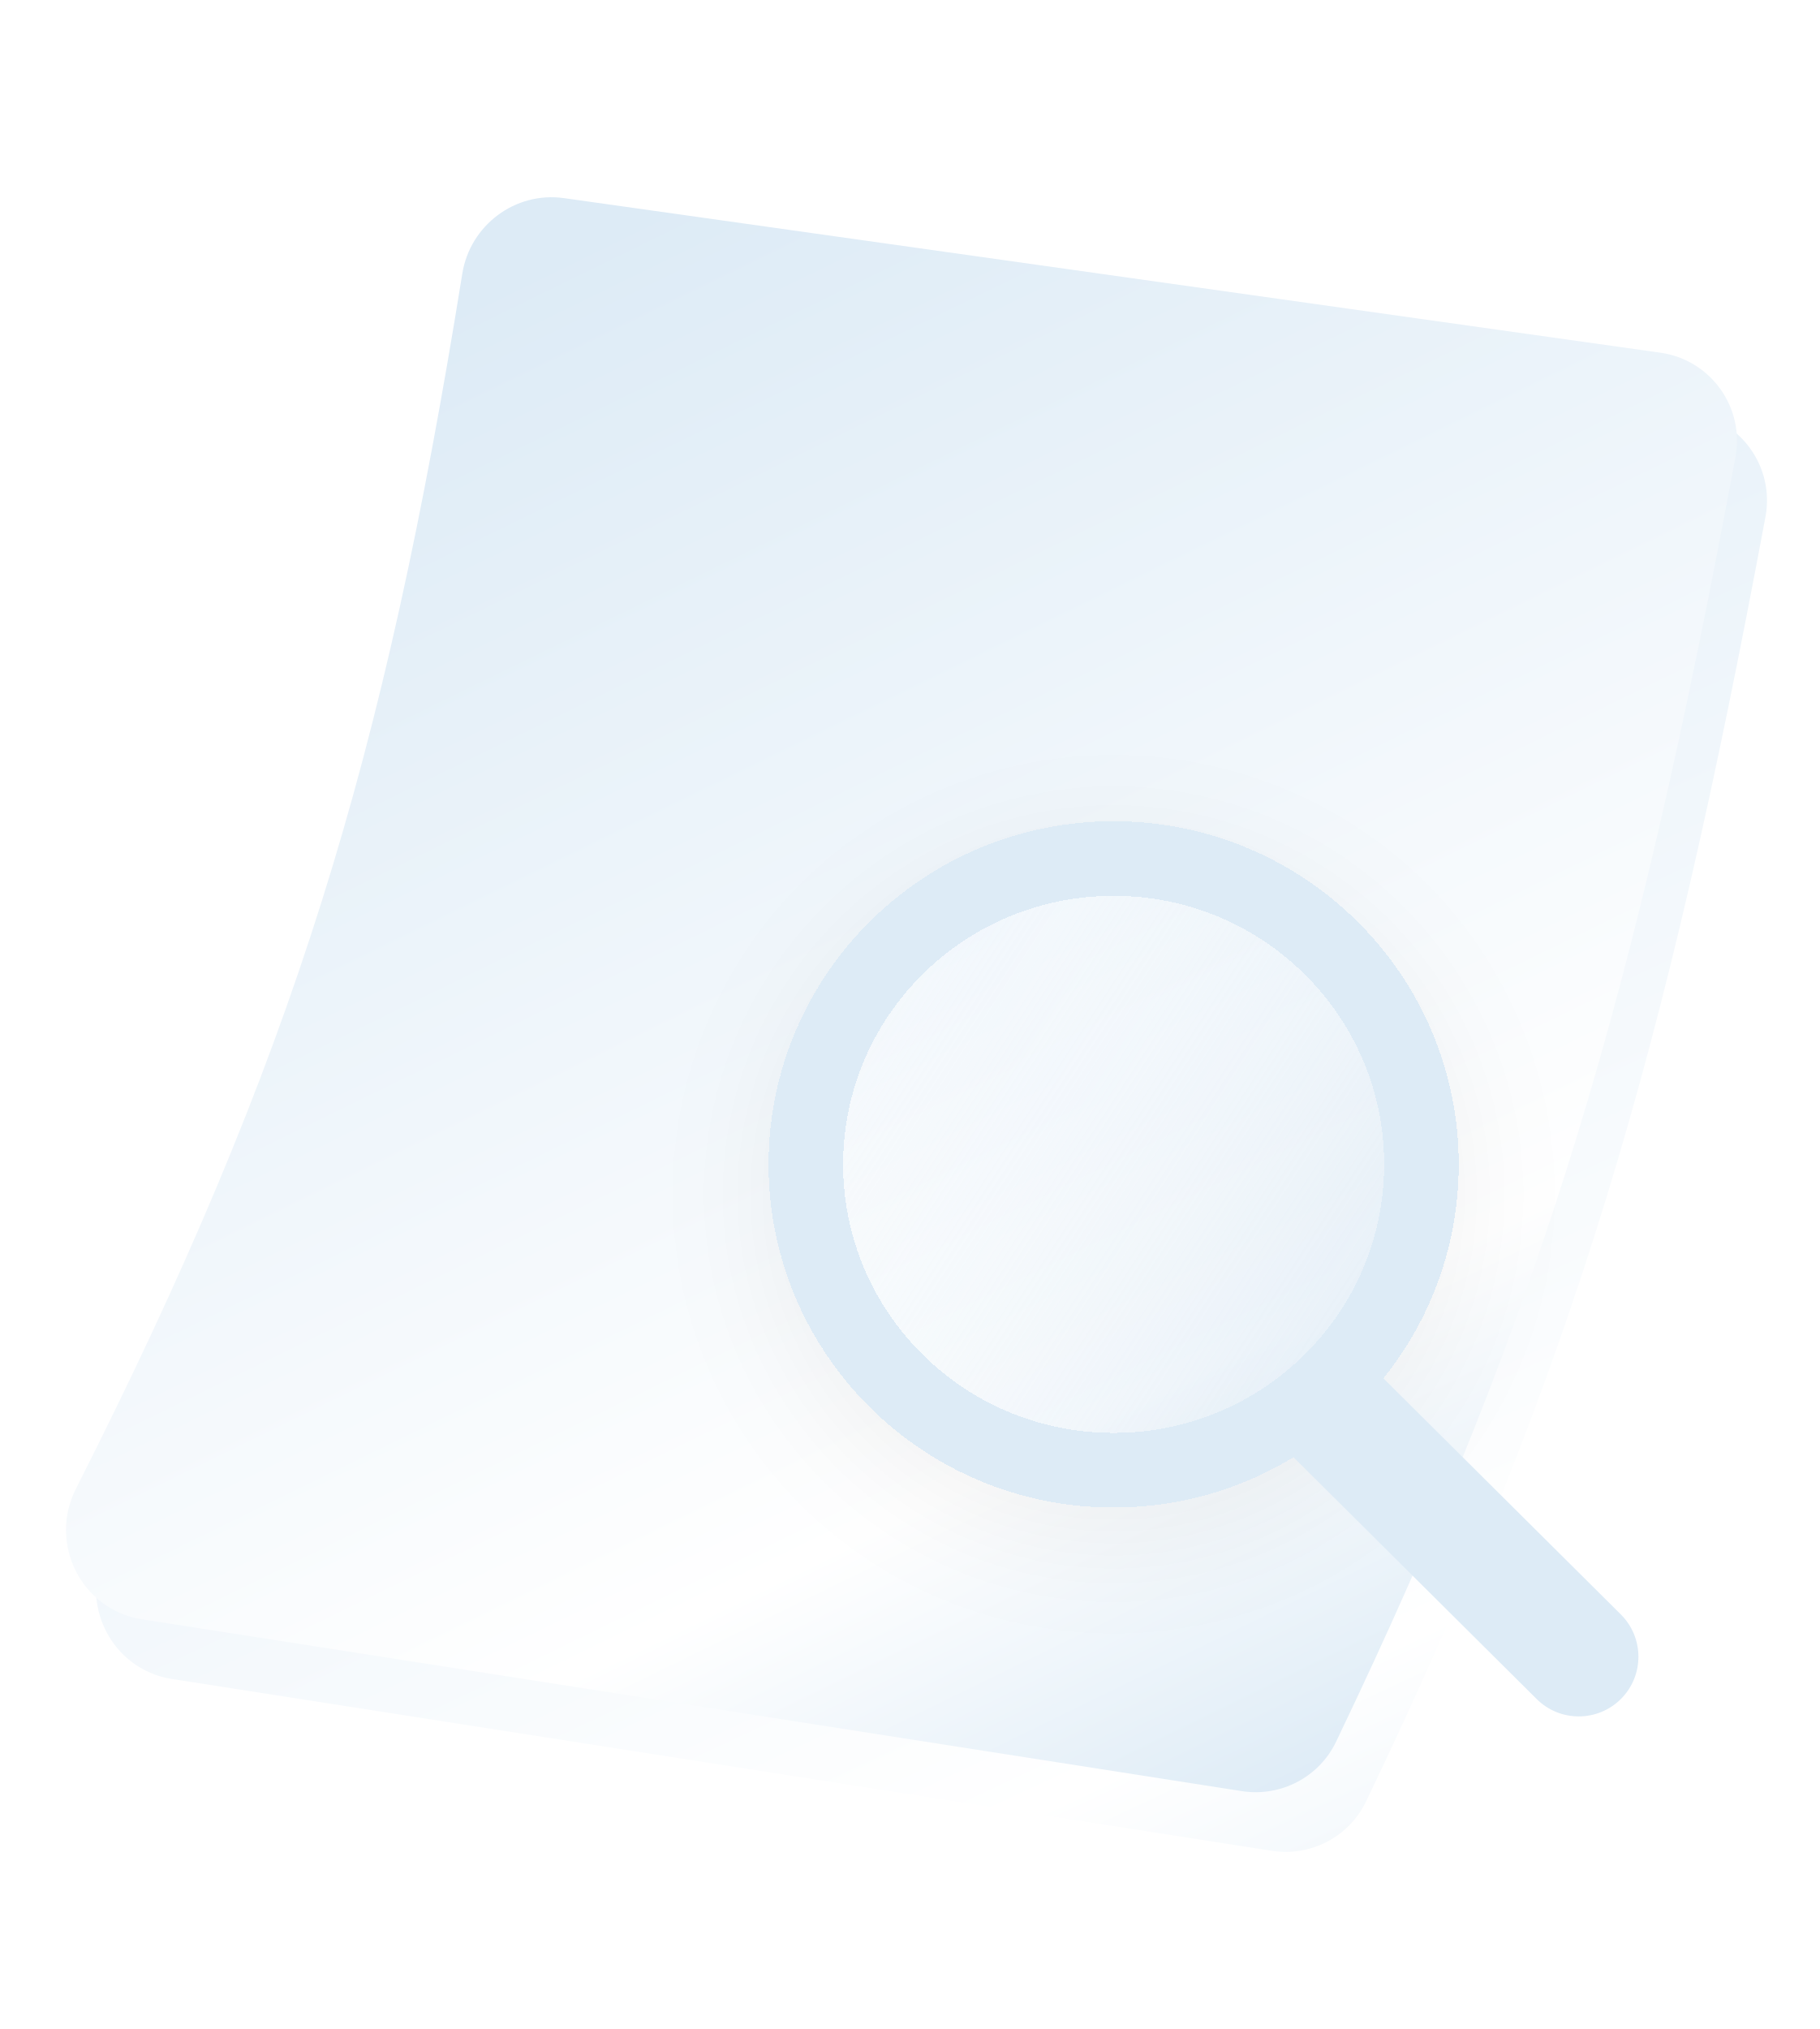
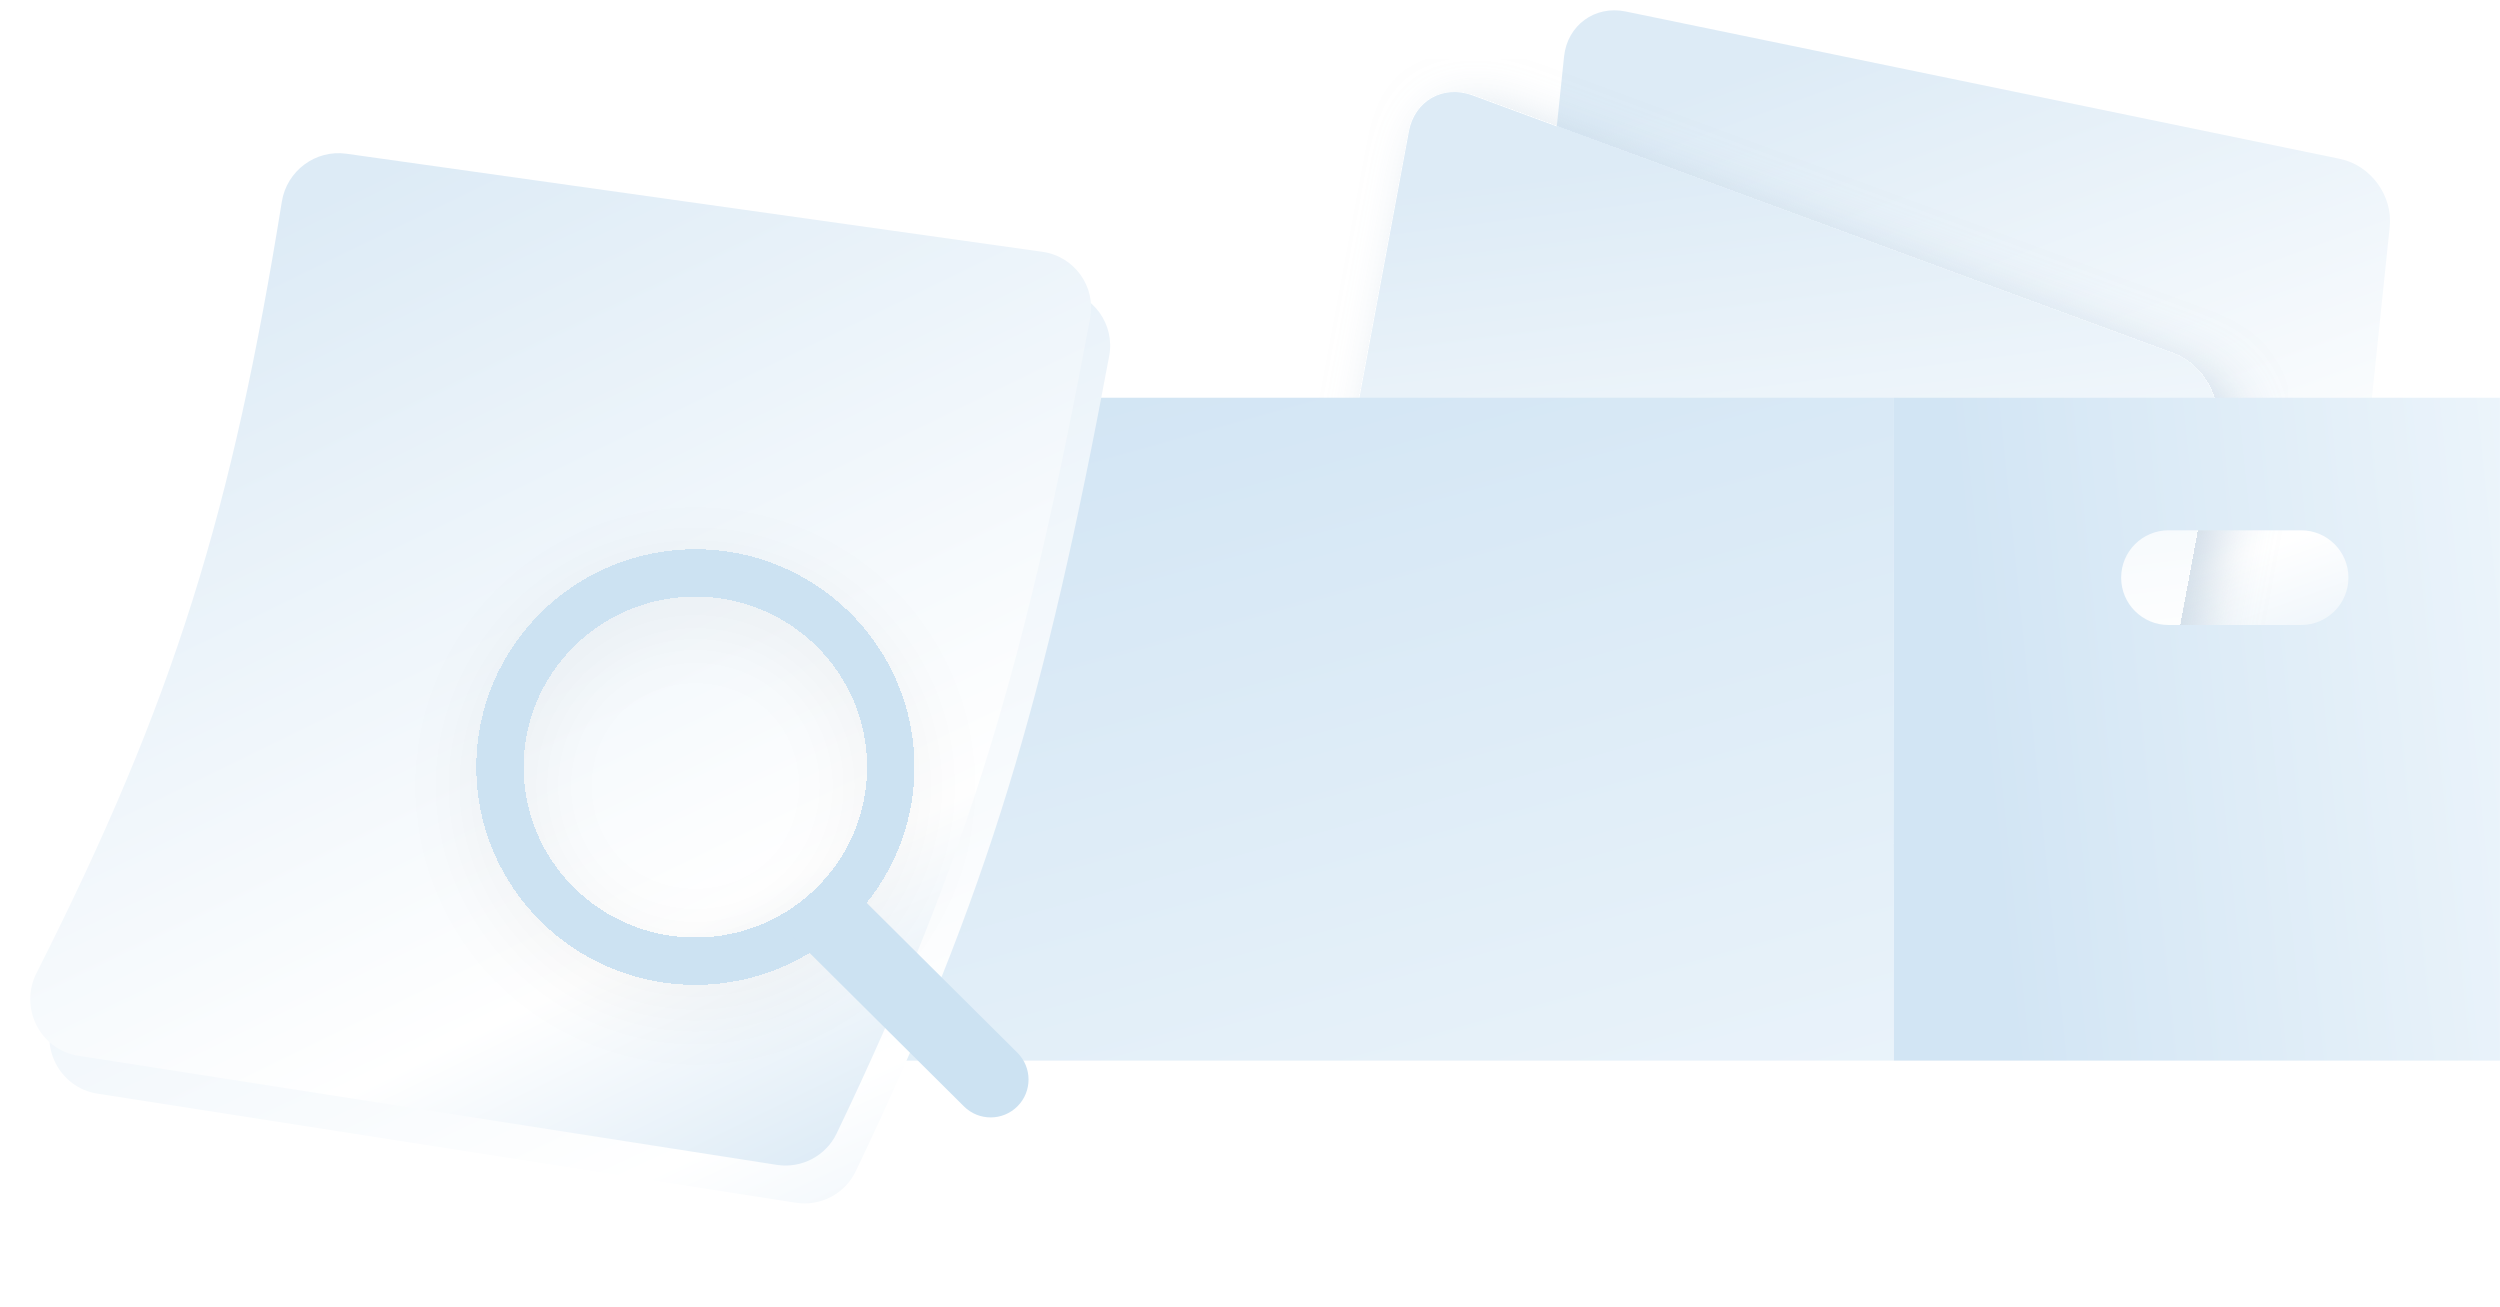
- <svg xmlns="http://www.w3.org/2000/svg" width="61" height="68" viewBox="0 0 61 68" fill="none">
-   <g style="mix-blend-mode:multiply">
-     <path d="M56.664 13.82L19.912 8.64C18.28 8.41 16.765 9.544 16.503 11.171C13.884 27.447 10.858 37.464 3.551 51.894C2.622 53.729 3.731 55.951 5.763 56.269L42.635 62.028C43.937 62.232 45.225 61.56 45.794 60.372C52.781 45.796 55.801 35.421 59.182 17.319C59.494 15.649 58.347 14.057 56.664 13.82Z" fill="url(#paint0_linear_4691_18680)" />
+ <svg xmlns="http://www.w3.org/2000/svg" width="132" height="69" viewBox="0 0 132 69" fill="none">
+   <rect width="44.513" height="35.3" rx="3" transform="matrix(0.979368 0.202084 -0.10365 0.994614 82.8936 0)" fill="url(#paint0_linear_10589_18131)" />
+   <g filter="url(#filter0_d_10589_18131)">
+     <rect width="45.423" height="29.817" rx="3" transform="matrix(0.938419 0.345501 -0.18281 0.983148 74.9365 4)" fill="url(#paint1_linear_10589_18131)" />
  </g>
-   <path d="M55.658 11.82L18.906 6.64C17.274 6.41 15.759 7.544 15.497 9.171C12.879 25.447 9.852 35.464 2.545 49.894C1.616 51.729 2.725 53.951 4.757 54.269L41.629 60.028C42.931 60.232 44.219 59.56 44.788 58.372C51.775 43.796 54.795 33.421 58.176 15.319C58.488 13.649 57.341 12.057 55.658 11.82Z" fill="url(#paint1_linear_4691_18680)" />
-   <g filter="url(#filter0_d_4691_18680)">
-     <ellipse cx="37.331" cy="39.023" rx="11.568" ry="11.5" fill="url(#paint2_linear_4691_18680)" shape-rendering="crispEdges" />
-     <path d="M47.649 39.023C47.649 44.677 43.036 49.273 37.331 49.273C31.625 49.273 27.013 44.677 27.013 39.023C27.013 33.37 31.625 28.773 37.331 28.773C43.036 28.773 47.649 33.37 47.649 39.023Z" stroke="#DDEBF6" stroke-width="2.5" shape-rendering="crispEdges" />
+   <rect x="38.997" y="21" width="61" height="35" fill="url(#paint2_linear_10589_18131)" />
+   <path d="M56.048 15.296L19.296 10.117C17.664 9.887 16.149 11.021 15.887 12.648C13.269 28.923 10.242 38.941 2.936 53.37C2.006 55.205 3.115 57.428 5.147 57.745L42.019 63.505C43.321 63.708 44.609 63.037 45.179 61.849C52.165 47.272 55.185 36.898 58.566 18.795C58.878 17.125 57.731 15.534 56.048 15.296Z" fill="url(#paint3_linear_10589_18131)" />
+   <path d="M55.042 13.296L18.291 8.117C16.658 7.887 15.143 9.021 14.881 10.648C12.263 26.923 9.236 36.941 1.93 51.37C1 53.205 2.11 55.428 4.141 55.745L41.014 61.505C42.315 61.708 43.603 61.037 44.173 59.849C51.159 45.272 54.179 34.898 57.56 16.795C57.872 15.125 56.726 13.534 55.042 13.296Z" fill="url(#paint4_linear_10589_18131)" />
+   <g filter="url(#filter1_d_10589_18131)">
+     <path d="M36.716 30.25C42.421 30.25 47.033 34.846 47.033 40.5C47.033 46.154 42.421 50.75 36.716 50.75C31.01 50.75 26.398 46.154 26.398 40.5C26.398 34.846 31.01 30.25 36.716 30.25Z" stroke="#CCE2F2" stroke-width="2.5" shape-rendering="crispEdges" />
  </g>
-   <path d="M51.512 56.942C52.296 57.721 53.562 57.717 54.341 56.934C55.12 56.15 55.116 54.884 54.332 54.105L51.512 56.942ZM42.459 47.942L51.512 56.942L54.332 54.105L45.279 45.105L42.459 47.942Z" fill="#DDEBF6" />
+   <path d="M50.897 58.418C51.681 59.197 52.947 59.193 53.725 58.41C54.504 57.627 54.501 56.36 53.717 55.582L52.307 57L50.897 58.418ZM43.254 48L41.844 49.418L50.897 58.418L52.307 57L53.717 55.582L44.664 46.582L43.254 48Z" fill="#CCE2F2" />
+   <path d="M131.997 56H99.997V21H131.997V56ZM114.497 28C113.116 28 111.997 29.119 111.997 30.5C111.997 31.881 113.116 33 114.497 33H121.497C122.878 33 123.997 31.881 123.997 30.5C123.997 29.119 122.878 28 121.497 28H114.497Z" fill="url(#paint5_linear_10589_18131)" />
  <defs>
-     <filter id="filter0_d_4691_18680" x="21.763" y="24.523" width="31.136" height="31" filterUnits="userSpaceOnUse" color-interpolation-filters="sRGB">
+     <filter id="filter0_d_10589_18131" x="68.281" y="3.159" width="52.487" height="48.691" filterUnits="userSpaceOnUse" color-interpolation-filters="sRGB">
+       <feFlood flood-opacity="0" result="BackgroundImageFix" />
+       <feColorMatrix in="SourceAlpha" type="matrix" values="0 0 0 0 0 0 0 0 0 0 0 0 0 0 0 0 0 0 127 0" result="hardAlpha" />
+       <feOffset dx="1" dy="1" />
+       <feGaussianBlur stdDeviation="1.35" />
+       <feComposite in2="hardAlpha" operator="out" />
+       <feColorMatrix type="matrix" values="0 0 0 0 0.667 0 0 0 0 0.755 0 0 0 0 0.832 0 0 0 0.56 0" />
+       <feBlend mode="normal" in2="BackgroundImageFix" result="effect1_dropShadow_10589_18131" />
+       <feBlend mode="normal" in="SourceGraphic" in2="effect1_dropShadow_10589_18131" result="shape" />
+     </filter>
+     <filter id="filter1_d_10589_18131" x="21.148" y="26" width="31.136" height="31" filterUnits="userSpaceOnUse" color-interpolation-filters="sRGB">
      <feFlood flood-opacity="0" result="BackgroundImageFix" />
      <feColorMatrix in="SourceAlpha" type="matrix" values="0 0 0 0 0 0 0 0 0 0 0 0 0 0 0 0 0 0 127 0" result="hardAlpha" />
      <feOffset dy="1" />
      <feGaussianBlur stdDeviation="2" />
      <feComposite in2="hardAlpha" operator="out" />
      <feColorMatrix type="matrix" values="0 0 0 0 0 0 0 0 0 0 0 0 0 0 0 0 0 0 0.05 0" />
-       <feBlend mode="normal" in2="BackgroundImageFix" result="effect1_dropShadow_4691_18680" />
-       <feBlend mode="normal" in="SourceGraphic" in2="effect1_dropShadow_4691_18680" result="shape" />
+       <feBlend mode="normal" in2="BackgroundImageFix" result="effect1_dropShadow_10589_18131" />
+       <feBlend mode="normal" in="SourceGraphic" in2="effect1_dropShadow_10589_18131" result="shape" />
    </filter>
-     <linearGradient id="paint0_linear_4691_18680" x1="19.224" y1="9.523" x2="52.1" y2="79.673" gradientUnits="userSpaceOnUse">
+     <linearGradient id="paint0_linear_10589_18131" x1="4.704" y1="3.808" x2="28.744" y2="44.954" gradientUnits="userSpaceOnUse">
      <stop offset="0.015" stop-color="#DDEBF6" />
      <stop offset="0.683" stop-color="white" />
      <stop offset="0.907" stop-color="#DDEBF6" />
    </linearGradient>
-     <linearGradient id="paint1_linear_4691_18680" x1="18.218" y1="7.523" x2="46.616" y2="65.656" gradientUnits="userSpaceOnUse">
+     <linearGradient id="paint1_linear_10589_18131" x1="4.8" y1="3.217" x2="23.072" y2="40.998" gradientUnits="userSpaceOnUse">
      <stop offset="0.015" stop-color="#DDEBF6" />
      <stop offset="0.683" stop-color="white" />
      <stop offset="0.907" stop-color="#DDEBF6" />
    </linearGradient>
-     <linearGradient id="paint2_linear_4691_18680" x1="54.431" y1="50.523" x2="25.863" y2="31.869" gradientUnits="userSpaceOnUse">
-       <stop stop-color="#BFD7EC" stop-opacity="0.75" />
-       <stop offset="1" stop-color="white" stop-opacity="0.07" />
+     <linearGradient id="paint2_linear_10589_18131" x1="69.497" y1="15.871" x2="84.113" y2="68.072" gradientUnits="userSpaceOnUse">
+       <stop stop-color="#D2E5F4" />
+       <stop offset="1" stop-color="#EDF5FB" />
+     </linearGradient>
+     <linearGradient id="paint3_linear_10589_18131" x1="18.609" y1="11" x2="51.485" y2="81.15" gradientUnits="userSpaceOnUse">
+       <stop offset="0.015" stop-color="#DDEBF6" />
+       <stop offset="0.683" stop-color="white" />
+       <stop offset="0.907" stop-color="#DDEBF6" />
+     </linearGradient>
+     <linearGradient id="paint4_linear_10589_18131" x1="17.603" y1="9" x2="46" y2="67.133" gradientUnits="userSpaceOnUse">
+       <stop offset="0.015" stop-color="#DDEBF6" />
+       <stop offset="0.683" stop-color="white" />
+       <stop offset="0.907" stop-color="#DDEBF6" />
+     </linearGradient>
+     <linearGradient id="paint5_linear_10589_18131" x1="104.497" y1="39" x2="135.175" y2="35.855" gradientUnits="userSpaceOnUse">
+       <stop stop-color="#D2E5F4" />
+       <stop offset="1" stop-color="#EDF5FB" />
    </linearGradient>
  </defs>
</svg>
